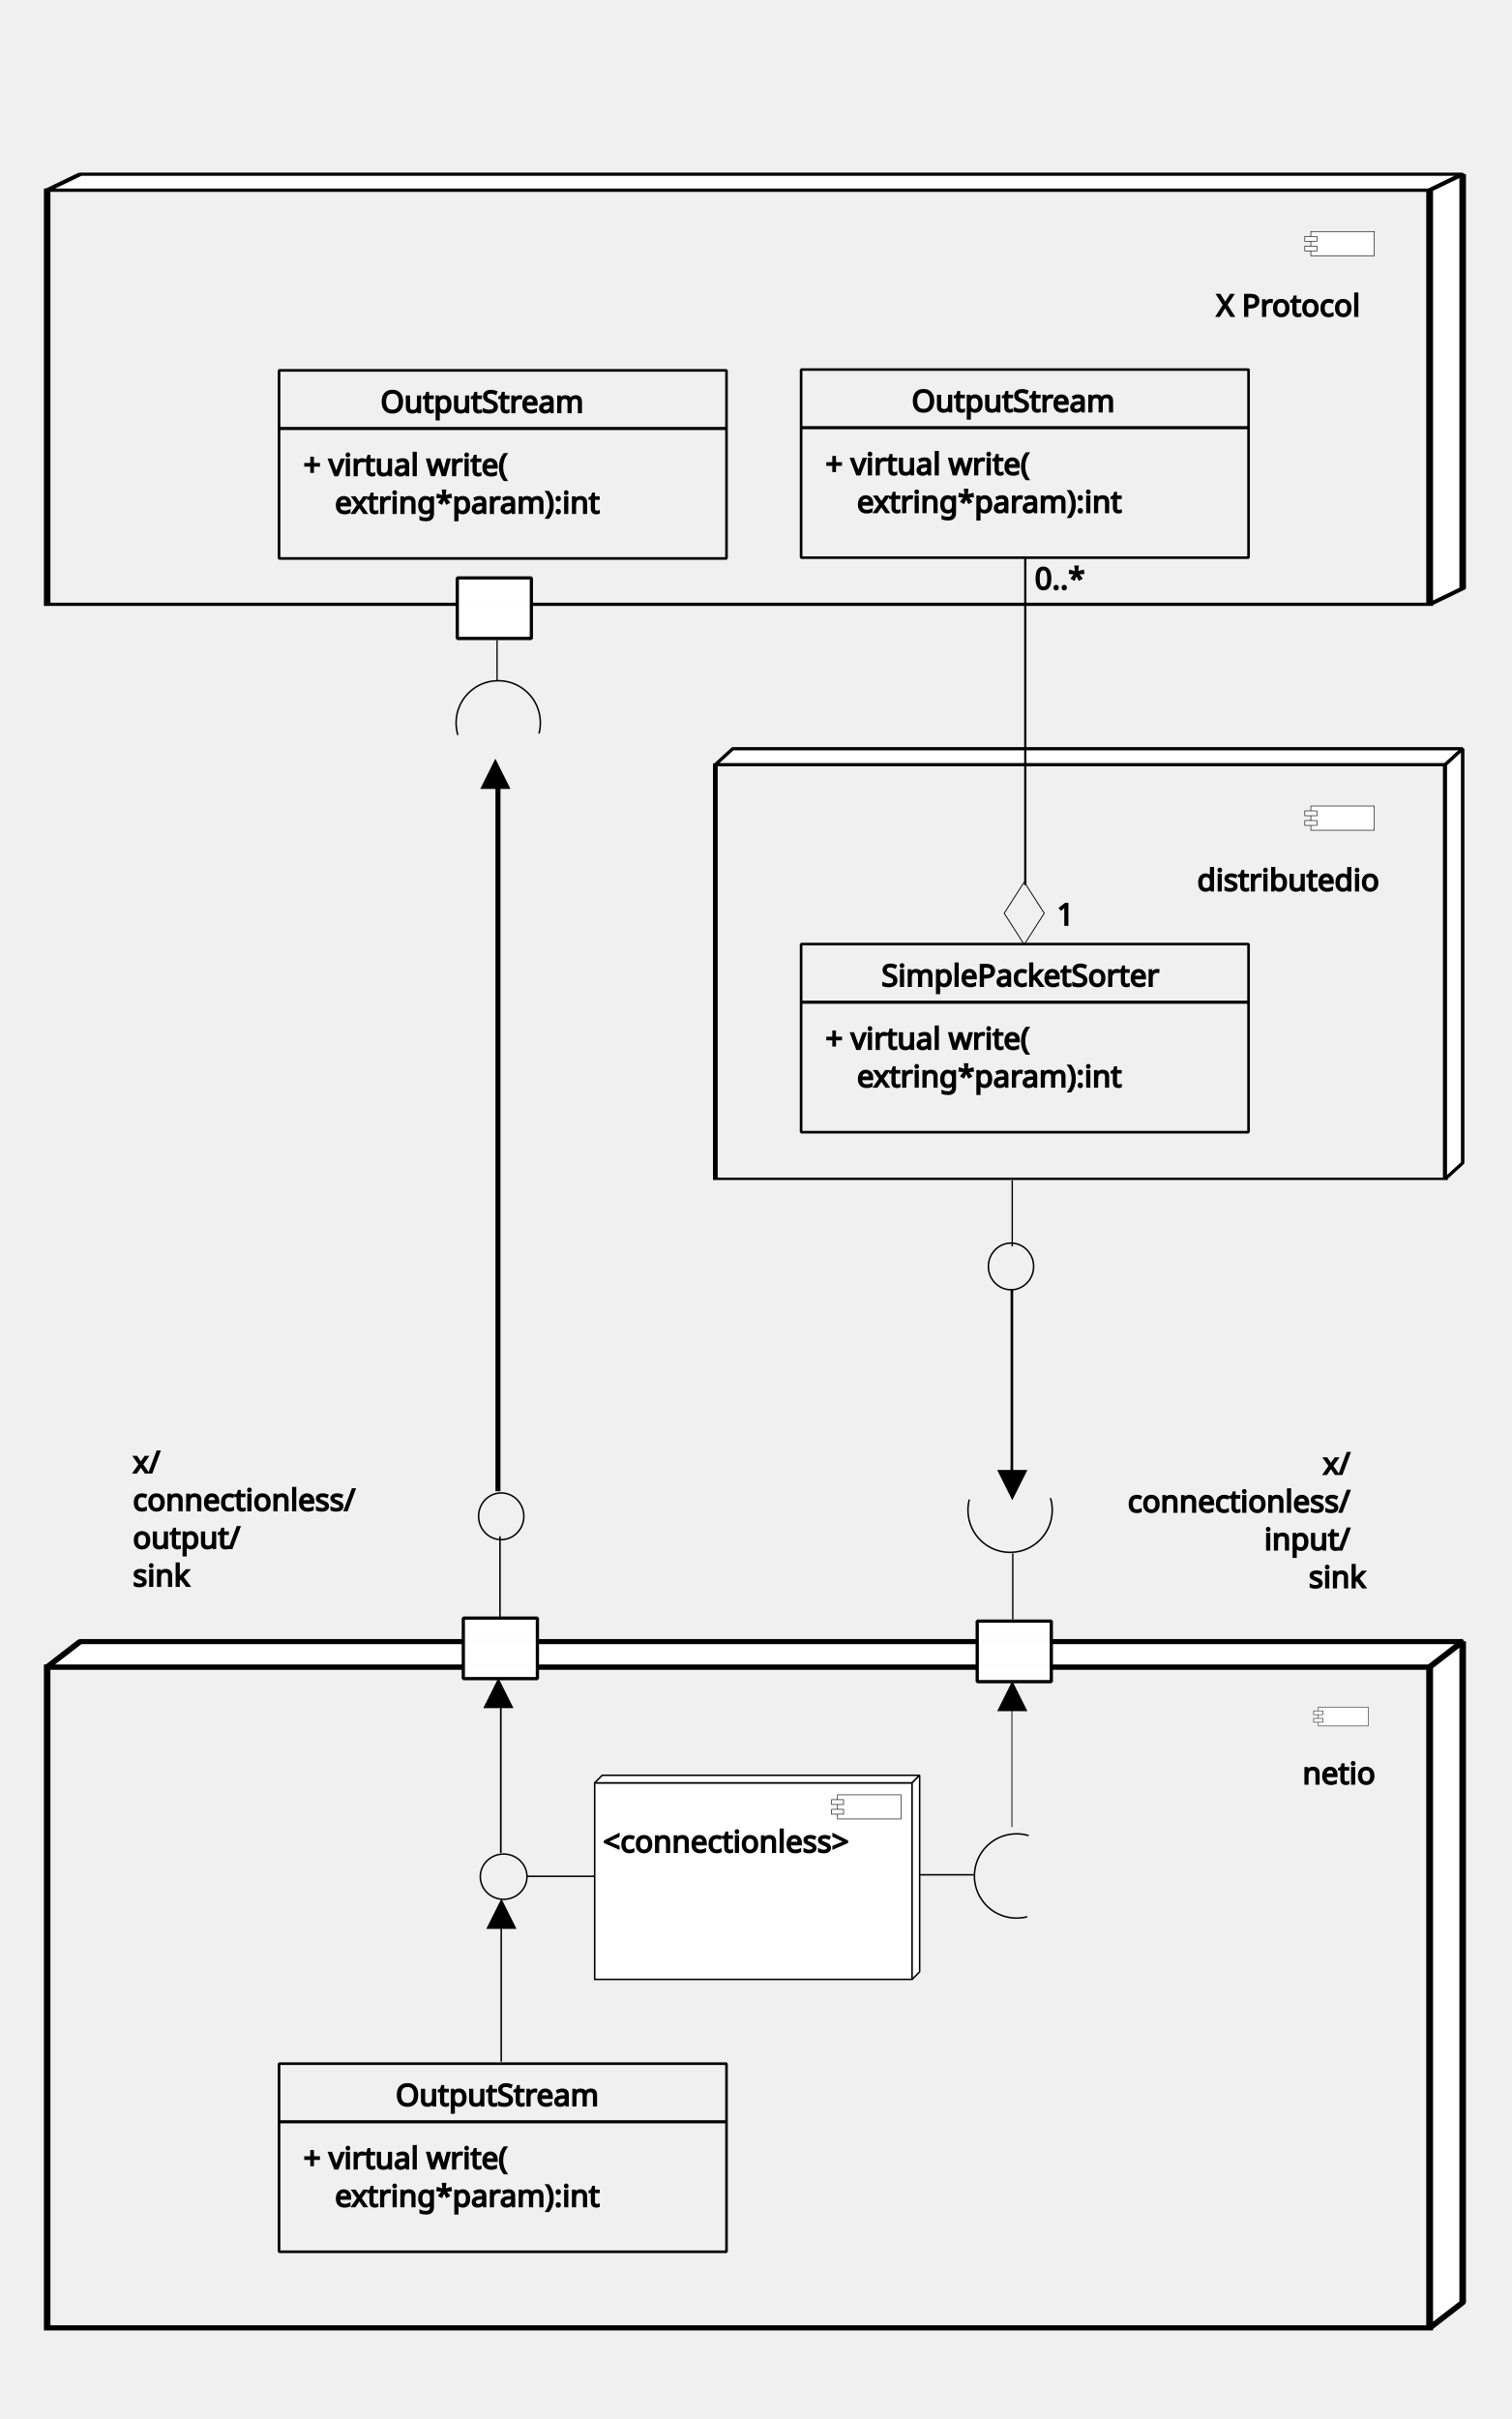
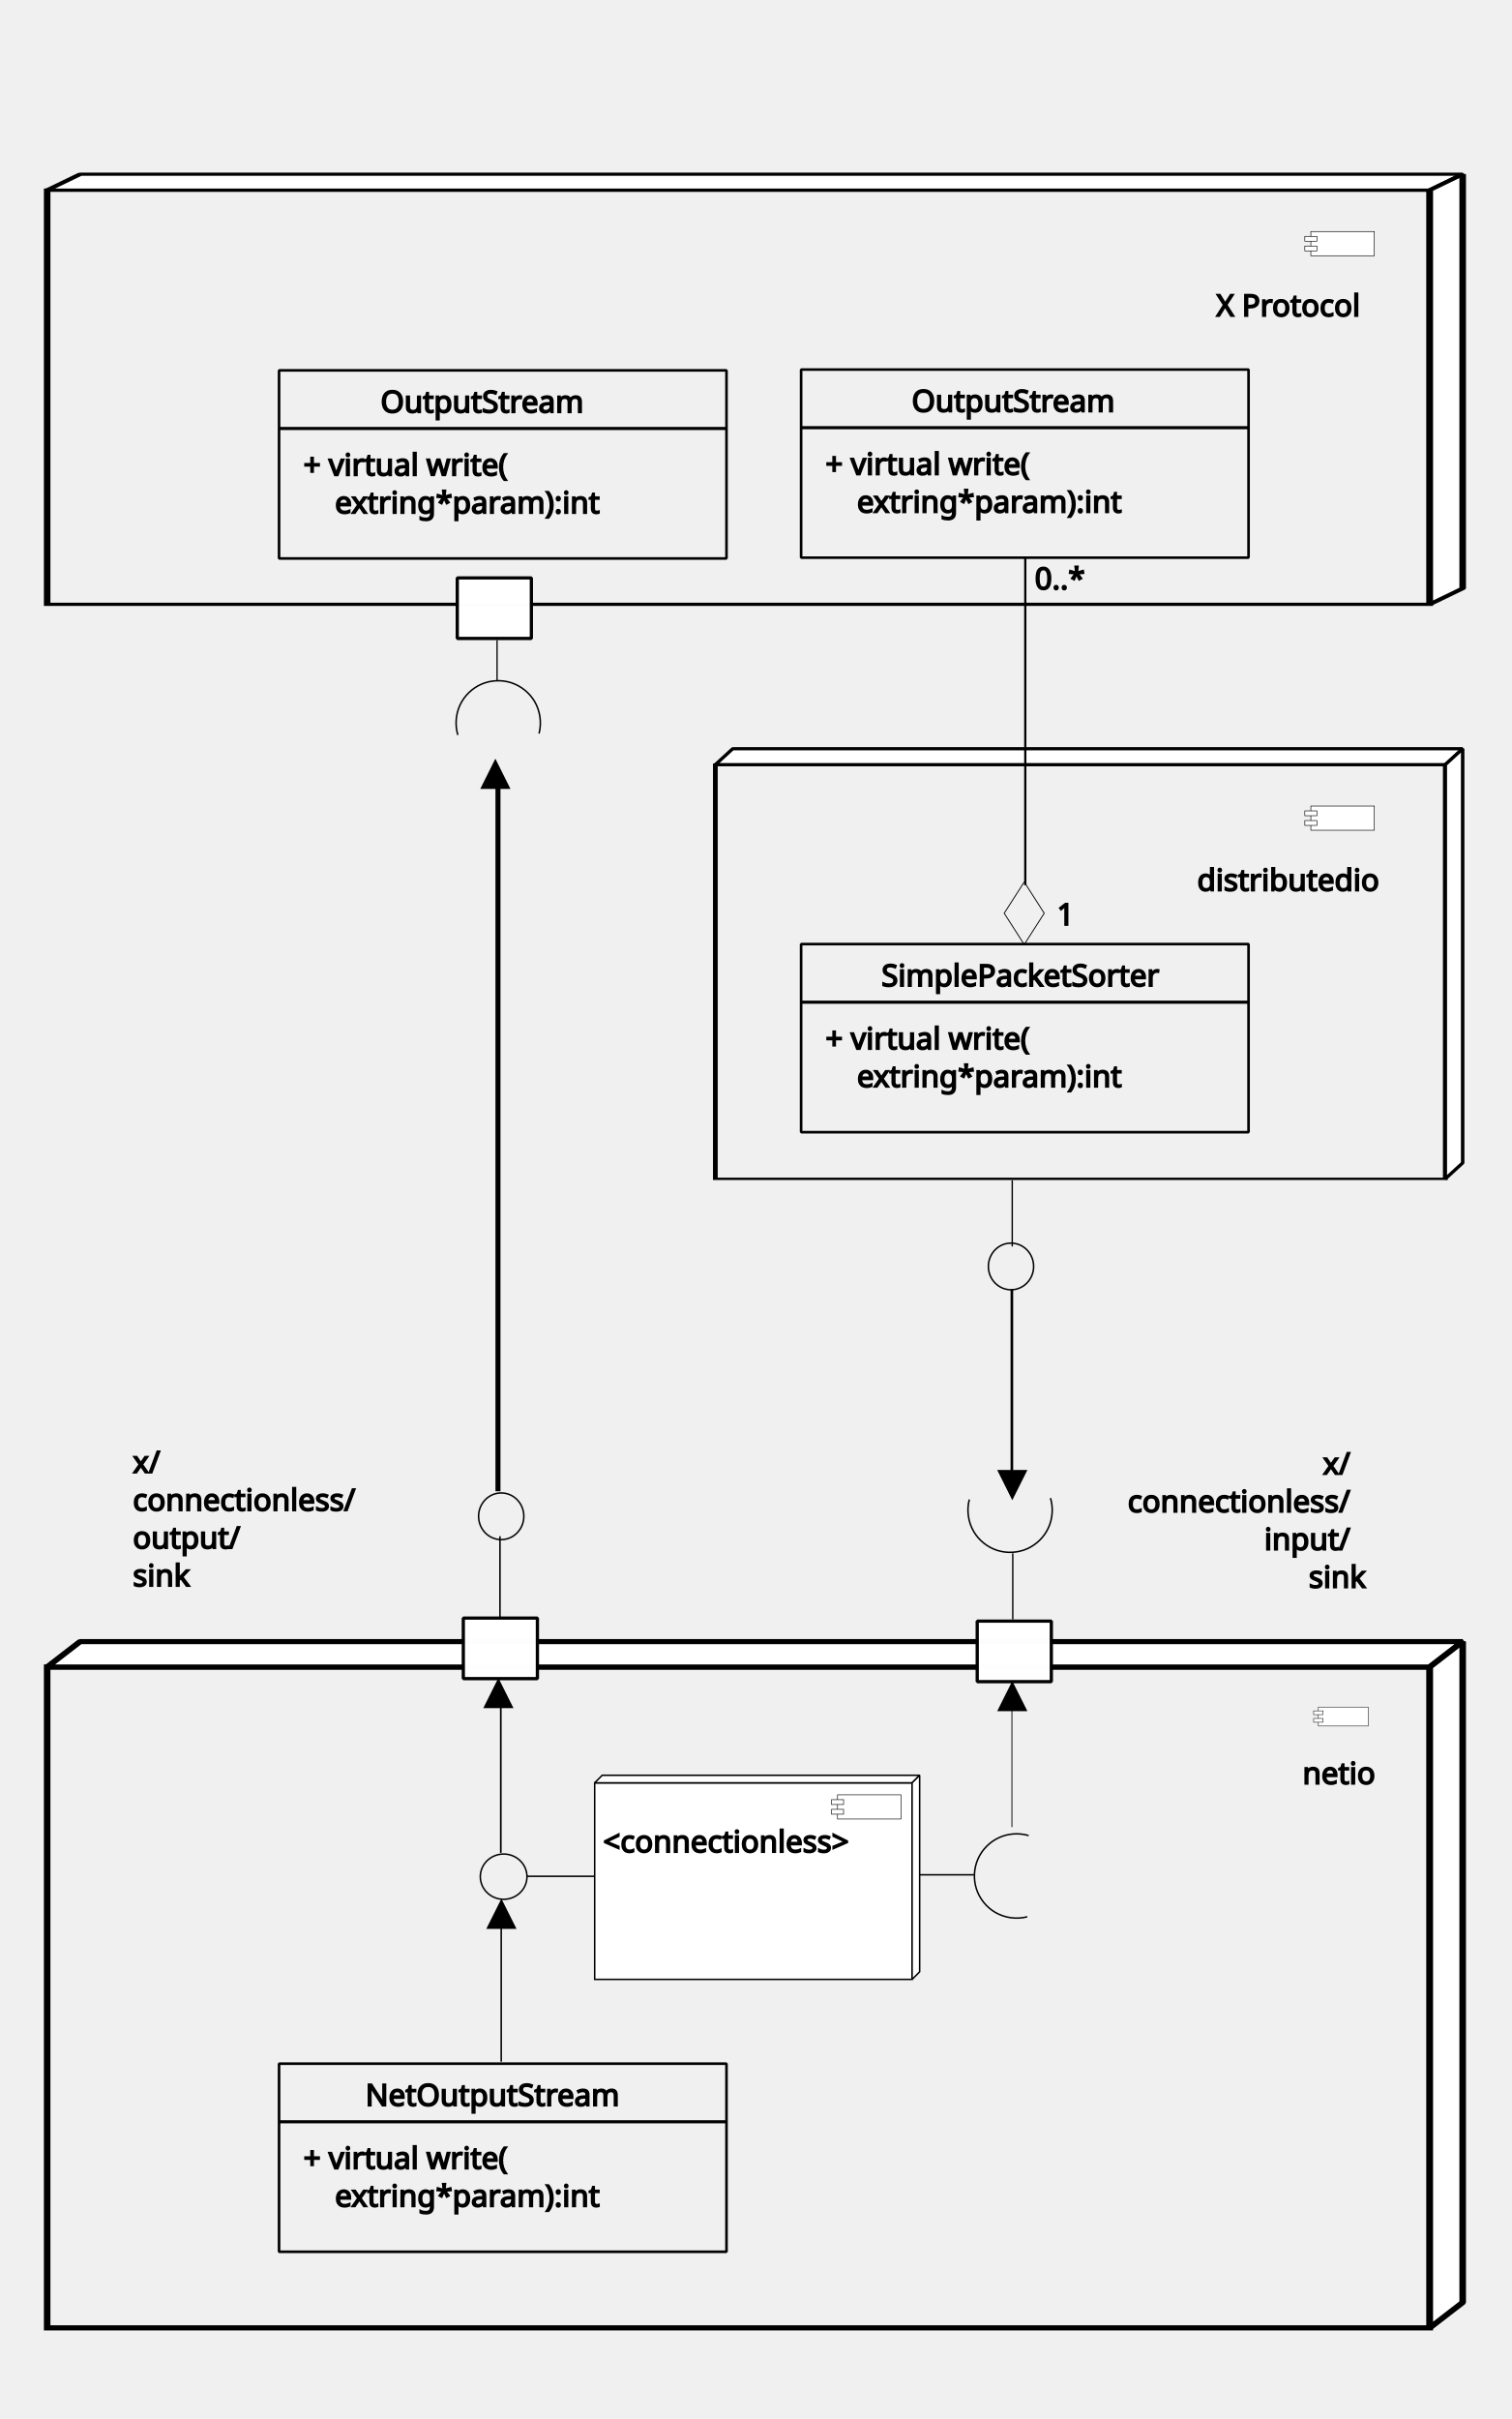
<svg xmlns="http://www.w3.org/2000/svg" viewBox="165 100 1000 1600" id="svg4022" version="1.1" width="100%" height="100%" style="stroke:#000000">
  <defs id="defs4148">
    </defs>
  <style type="text/css" id="style4024">
* {
	stroke: black;
}

text {
	fill: black;
	stroke: none;
	font-size: 10px;
	font-family: sans-serif;
}

rect, ellipse {
	fill: white;
}

polygon {
	stroke-miterlimit: 1;
	fill: white;
}
</style>
  <text xml:space="preserve" style="font-size:40px;font-style:normal;font-weight:normal;line-height:125%;letter-spacing:0px;word-spacing:0px;fill:#000000;fill-opacity:1;stroke:none;font-family:Sans;-inkscape-font-specification:Sans" x="305.602" y="1155.237" id="text4386">
    <tspan id="tspan4388" style="font-style:normal;stroke:#000000;-inkscape-font-specification:Sans" x="305.602" y="1155.237" />
  </text>
  <g id="g11779" transform="translate(280,1105)" style="stroke:#000000">
    <g transform="translate(-88,514)" id="g4358" style="stroke:#000000">
      <g transform="translate(-179.4336,-479.199)" id="g3357-4-8-0-0" style="stroke:#000000">
        <rect style="fill:#ffffff;stroke:#000000" id="rect4044-5-4-2-2-2" height="130" width="210" y="139.422" x="545.861" />
        <g id="g3309-9-3-8-5" style="stroke:#000000">
          <g id="g3301-9-0-9-7" style="stroke:#000000">
            <polygon style="fill:#ffffff;stroke:#000000;stroke-miterlimit:1" transform="translate(170.8606,-100.578)" id="polygon4046-6-2-15-5-3" points="380,235 590,235 585,240 375,240 " />
            <polygon style="fill:#ffffff;stroke:#000000;stroke-miterlimit:1" transform="translate(170.8606,-100.578)" id="polygon4048-6-0-8-4-0" points="590,235 590,365 585,370 585,240 " />
          </g>
          <g id="g4274-8-3-5-4-5-9" transform="matrix(0.4,0,0,0.4,548.5323,95.35455)" style="stroke:#000000">
            <rect id="rect4090-5-5-8-8-7-5" height="40" width="105" y="130" x="395" style="fill:#ffffff;stroke:#000000" />
            <rect id="rect4092-1-9-4-9-9-10" height="8" width="20" y="138" x="385" style="fill:#ffffff;stroke:#000000" />
            <rect id="rect4094-3-4-9-7-0-6" height="8" width="20" y="154" x="385" style="fill:#ffffff;stroke:#000000" />
          </g>
        </g>
      </g>
      <path style="fill:none;stroke:#000000;stroke-width:1px;stroke-linecap:butt;stroke-linejoin:miter;stroke-opacity:1" d="m 653.549,-304.899 c -6.453,-1.933 -13.606,-1.424 -19.721,1.404 -6.114,2.828 -11.134,7.949 -13.84,14.118 -2.705,6.169 -3.072,13.331 -1.011,19.745 2.062,6.413 6.533,12.02 12.326,15.458 6.333,3.757 14.185,4.861 21.308,2.995" id="path4999-4-0-0-3" />
      <path style="fill:none;stroke:#000000;stroke-width:1px;stroke-linecap:butt;stroke-linejoin:miter;stroke-opacity:1" d="m 416.323,-378.954 36.019,0" id="path4354" transform="translate(165,100)" />
    </g>
    <g style="stroke:#000000" transform="translate(-84,210)" id="g3677">
      <path transform="matrix(1,0,0,-1,7.97381,53.36547)" style="opacity:0.99;fill:none;stroke:#000000;stroke-width:1;stroke-linecap:butt;stroke-linejoin:bevel;stroke-miterlimit:0;stroke-opacity:1;stroke-dasharray:none" id="path4963-2-2-4-4-5-4" d="m 309.669,27.077 c 0,8.267 -6.911,14.969 -15.437,14.969 -8.525,0 -15.437,-6.702 -15.437,-14.969 0,-8.267 6.911,-14.969 15.437,-14.969 8.525,0 15.437,6.702 15.437,14.969 z" />
      <path style="fill:none;stroke:#000000;stroke-width:1px;stroke-linecap:butt;stroke-linejoin:miter;stroke-opacity:1" d="m 317.496,26.037 44.907,0" id="path4424" />
    </g>
    <text id="text3661" y="220.138" x="378.319" style="font-size:20px;font-style:normal;font-weight:normal;text-align:center;line-height:125%;letter-spacing:0px;word-spacing:0px;text-anchor:middle;fill:#000000;fill-opacity:1;stroke:none;font-family:Sans;-inkscape-font-specification:Sans" xml:space="preserve">
      <tspan y="220.138" x="378.319" style="text-align:center;text-anchor:middle;stroke:#000000" id="tspan5605">&lt;connectionless&gt;</tspan>
    </text>
  </g>
  <text xml:space="preserve" style="font-size:20px;font-style:normal;font-weight:normal;line-height:125%;letter-spacing:0px;word-spacing:0px;fill:#000000;fill-opacity:1;stroke:none;font-family:Sans;-inkscape-font-specification:Sans" x="252.908" y="1074.154" id="text3224">
    <tspan id="tspan3226" style="stroke:#000000" x="252.908" y="1074.154">x/</tspan>
    <tspan style="stroke:#000000" x="252.908" y="1099.154" id="tspan3228">connectionless/</tspan>
    <tspan style="stroke:#000000" x="252.908" y="1124.154" id="tspan3230">output/</tspan>
    <tspan style="stroke:#000000" x="252.908" y="1149.154" id="tspan3232">sink</tspan>
  </text>
  <text xml:space="preserve" style="font-size:20px;font-style:normal;font-weight:normal;text-align:end;line-height:125%;letter-spacing:0px;word-spacing:0px;text-anchor:end;fill:#000000;fill-opacity:1;stroke:none;font-family:Sans;-inkscape-font-specification:Sans" x="1084.274" y="1075.125" id="text3224-7">
    <tspan id="tspan3226-0" style="text-align:end;text-anchor:end;stroke:#000000" x="1084.274" y="1075.125">x/</tspan>
    <tspan style="text-align:end;text-anchor:end;stroke:#000000" x="1084.274" y="1100.125" id="tspan3228-7">connectionless/</tspan>
    <tspan style="text-align:end;text-anchor:end;stroke:#000000" x="1084.274" y="1125.125" id="tspan3230-3">input/</tspan>
    <tspan style="text-align:end;text-anchor:end;stroke:#000000" x="1084.274" y="1150.125" id="tspan3232-5">sink</tspan>
  </text>
  <g id="g20018" style="stroke:#000000" transform="translate(-131.83,1309.722)">
    <rect y="155.241" x="481.45" height="124.412" width="296.023" id="rect4321-0" style="opacity:0.99;fill:none;stroke:#000000;stroke-width:1.733;stroke-linecap:butt;stroke-linejoin:bevel;stroke-miterlimit:0;stroke-opacity:1;stroke-dasharray:none" />
    <path id="path4323-6" d="m 481.372,193.685 296.023,0" style="fill:none;stroke:#000000;stroke-width:2.055px;stroke-linecap:butt;stroke-linejoin:miter;stroke-opacity:1" />
-     <text id="text5950-83" y="183.103" x="558.629" style="font-size:20px;font-style:normal;font-weight:normal;line-height:125%;letter-spacing:0px;word-spacing:0px;fill:#000000;fill-opacity:1;stroke:none;font-family:Sans;-inkscape-font-specification:Sans" xml:space="preserve">
-       <tspan y="183.103" x="558.629" style="stroke:#000000" id="tspan5952-5">OutputStream</tspan>
+     <text id="text5950-83" y="183.103" x="538.629" style="font-size:20px;font-style:normal;font-weight:normal;line-height:125%;letter-spacing:0px;word-spacing:0px;fill:#000000;fill-opacity:1;stroke:none;font-family:Sans;-inkscape-font-specification:Sans" xml:space="preserve">
+       <tspan y="183.103" x="538.629" style="stroke:#000000" id="tspan5952-5">NetOutputStream</tspan>
    </text>
    <text id="text5975-9" y="224.765" x="497.614" style="font-size:20px;font-style:normal;font-weight:normal;line-height:125%;letter-spacing:0px;word-spacing:0px;fill:#000000;fill-opacity:1;stroke:none;font-family:Sans;-inkscape-font-specification:Sans" xml:space="preserve">
      <tspan y="224.765" x="497.614" style="stroke:#000000" id="tspan5977-7">+ virtual write(</tspan>
      <tspan y="249.765" x="497.614" style="stroke:#000000" id="tspan5991">    extring*param):int</tspan>
    </text>
  </g>
  <polygon points="285,150 290,147.5 290,152.5 " style="fill:#000000;stroke:none" id="polygon4130-3-6-3" transform="matrix(0,4,-4,0,1096.723,215.8257)" />
  <path style="fill:none;stroke:#000000;stroke-width:1px;stroke-linecap:butt;stroke-linejoin:miter;stroke-opacity:1" d="m 496.6,1368.4 0,95.261" id="path7513" />
  <g id="g8751" transform="matrix(0,-1,1,0,-206.1995,1079.455)" style="stroke:#000000">
    <path style="fill:none;stroke:#000000;stroke-width:1px;stroke-linecap:butt;stroke-linejoin:miter;stroke-opacity:1" d="m 493.323,674.101 c 6.453,-1.933 13.606,-1.424 19.721,1.404 6.114,2.828 11.134,7.949 13.84,14.118 2.705,6.169 3.072,13.331 1.011,19.745 -2.062,6.413 -6.533,12.02 -12.326,15.458 -6.333,3.757 -14.185,4.861 -21.308,2.995" id="path7545" />
    <path style="fill:none;stroke:#000000;stroke-width:0.857px;stroke-linecap:butt;stroke-linejoin:miter;stroke-opacity:1" d="m 556.004,700.046 -26.474,0" id="path7547" />
  </g>
  <g id="g6089" transform="matrix(0.5228643,0,0,0.4114941,-602.2899,1235.803)" style="stroke:#000000">
    <rect style="fill:none;stroke:#000000;stroke-width:8.251" id="rect4044-5-4-2-4-6-7-3" height="1062.264" width="1749.423" y="-80.692" x="1527.148" />
    <g transform="matrix(8.330584,0,0,8.171258,-3020.188,-1219.945)" style="stroke:#000000" id="g3301-9-0-7-7-3-3">
      <polygon points="375,240 380,235 590,235 585,240 " id="polygon4046-6-2-15-7-7-8-4" transform="translate(170.8606,-100.578)" style="fill:#ffffff;stroke:#000000;stroke-miterlimit:1" />
      <polygon points="585,240 590,235 590,365 585,370 " id="polygon4048-6-0-8-5-5-5-3" transform="translate(170.8606,-100.578)" style="fill:#ffffff;stroke:#000000;stroke-miterlimit:1" />
    </g>
  </g>
  <text xml:space="preserve" style="font-size:20px;font-style:normal;font-weight:normal;line-height:125%;letter-spacing:0px;word-spacing:0px;fill:#000000;fill-opacity:1;stroke:none;font-family:Sans;-inkscape-font-specification:Sans" x="1026.785" y="1279.969" id="text5136">
    <tspan id="tspan5138" style="stroke:#000000" x="1026.785" y="1279.969">netio</tspan>
  </text>
  <g id="g4274-8-3-5-4-4-5-0-3-3-6" transform="matrix(0.3137185,0,0,0.3137185,913.3046,1188.317)" style="stroke:#000000">
    <rect id="rect4090-5-5-8-8-9-4-1-1-7-6" height="40" width="105" y="130" x="395" style="fill:#ffffff;stroke:#000000" />
    <rect id="rect4092-1-9-4-9-9-1-8-9-6-5" height="8" width="20" y="138" x="385" style="fill:#ffffff;stroke:#000000" />
    <rect id="rect4094-3-4-9-7-2-7-4-4-1-9" height="8" width="20" y="154" x="385" style="fill:#ffffff;stroke:#000000" />
  </g>
  <rect style="opacity:0.99;fill:#ffffff;fill-opacity:1;stroke:#000000;stroke-width:2.162;stroke-linecap:butt;stroke-linejoin:bevel;stroke-miterlimit:0;stroke-opacity:1;stroke-dasharray:none" id="rect4959-8-0-9" width="49.021" height="40.048" x="471.522" y="1170.253" />
  <g id="g5282" transform="translate(0,720)" style="stroke:#000000">
    <path transform="matrix(0,1,-1,0,523.6724,88.6845)" style="opacity:0.99;fill:none;stroke:#000000;stroke-width:1;stroke-linecap:butt;stroke-linejoin:bevel;stroke-miterlimit:0;stroke-opacity:1;stroke-dasharray:none" id="path7551" d="m 309.669,27.077 c 0,8.267 -6.911,14.969 -15.437,14.969 -8.525,0 -15.437,-6.702 -15.437,-14.969 0,-8.267 6.911,-14.969 15.437,-14.969 8.525,0 15.437,6.702 15.437,14.969 z" />
    <path transform="translate(165,100)" id="path5247" d="m 330.769,296.123 0,54.246" style="fill:none;stroke:#000000;stroke-width:1px;stroke-linecap:butt;stroke-linejoin:miter;stroke-opacity:1" />
  </g>
  <polygon transform="matrix(0,4,-4,0,1092.723,-538.1743)" id="polygon7637" style="fill:#000000;stroke:none" points="290,152.5 285,150 290,147.5 " />
  <path style="fill:none;stroke:#000000;stroke-width:3.316px;stroke-linecap:butt;stroke-linejoin:miter;stroke-opacity:1" d="m 494.446,620.805 0,465.558" id="path5253" />
  <polygon points="290,152.5 285,150 290,147.5 " style="fill:#000000;stroke:none" id="polygon5268" transform="matrix(0,4,-4,0,1094.723,69.8257)" />
  <path style="fill:none;stroke:#000000;stroke-width:1.117px;stroke-linecap:butt;stroke-linejoin:miter;stroke-opacity:1" d="m 496.317,1224.343 0,101.199" id="path5270" />
  <rect y="1172.253" x="811.522" height="40.048" width="49.021" id="rect5274" style="opacity:0.99;fill:#ffffff;fill-opacity:1;stroke:#000000;stroke-width:2.162;stroke-linecap:butt;stroke-linejoin:bevel;stroke-miterlimit:0;stroke-opacity:1;stroke-dasharray:none" />
  <polygon transform="matrix(0,4,-4,0,1434.723,71.8257)" id="polygon5276" style="fill:#000000;stroke:none" points="285,150 290,147.5 290,152.5 " />
  <path style="fill:none;stroke:#000000;stroke-width:0.592px;stroke-linecap:butt;stroke-linejoin:miter;stroke-opacity:1" d="m 834.477,1227.262 0,81.238" id="path5278" />
  <g id="g5296" transform="matrix(0,1,-1,0,1114.79,109.06)" style="stroke:#000000">
    <path d="m 309.669,27.077 c 0,8.267 -6.911,14.969 -15.437,14.969 -8.525,0 -15.437,-6.702 -15.437,-14.969 0,-8.267 6.911,-14.969 15.437,-14.969 8.525,0 15.437,6.702 15.437,14.969 z" id="path5288" style="opacity:0.99;fill:none;stroke:#000000;stroke-width:1;stroke-linecap:butt;stroke-linejoin:bevel;stroke-miterlimit:0;stroke-opacity:1;stroke-dasharray:none" transform="matrix(-1,0,0,-1,1122.835,308.0023)" />
    <path style="fill:none;stroke:#000000;stroke-width:0.898px;stroke-linecap:butt;stroke-linejoin:miter;stroke-opacity:1" d="m 815.397,280.099 -43.757,0" id="path5290" />
  </g>
  <path style="fill:none;stroke:#000000;stroke-width:0.898px;stroke-linecap:butt;stroke-linejoin:miter;stroke-opacity:1" d="m 835.039,1127.393 0,43.757" id="path5304" />
  <path style="fill:none;stroke:#000000;stroke-width:1px;stroke-linecap:butt;stroke-linejoin:miter;stroke-opacity:1" d="m 859.995,1090.882 c 1.933,6.453 1.424,13.607 -1.404,19.721 -2.828,6.114 -7.949,11.134 -14.118,13.84 -6.169,2.705 -13.331,3.072 -19.745,1.01 -6.413,-2.062 -12.02,-6.533 -15.458,-12.326 -3.757,-6.333 -4.861,-14.185 -2.995,-21.308" id="path5310" />
  <g id="g8769" transform="matrix(1,0,0,-1,0,1744.11)" style="stroke:#000000">
    <polygon transform="matrix(0,4,-4,0,1434.723,-488.1743)" id="polygon5320" style="fill:#000000;stroke:none" points="290,147.5 290,152.5 285,150 " />
    <path style="fill:none;stroke:#000000;stroke-width:1.735px;stroke-linecap:butt;stroke-linejoin:miter;stroke-opacity:1" d="m 834.446,664 0,127.417" id="path5322" />
  </g>
  <g style="stroke:#000000" transform="matrix(0.4,0,0,0.4,874.2485,581.1408)" id="g8355">
    <rect style="fill:#ffffff;stroke:#000000" x="395" y="130" width="105" height="40" id="rect8357" />
    <rect style="fill:#ffffff;stroke:#000000" x="385" y="138" width="20" height="8" id="rect8359" />
    <rect style="fill:#ffffff;stroke:#000000" x="385" y="154" width="20" height="8" id="rect8361" />
  </g>
  <text xml:space="preserve" style="font-size:20px;font-style:normal;font-weight:normal;text-align:center;line-height:125%;letter-spacing:0px;word-spacing:0px;text-anchor:middle;fill:#000000;fill-opacity:1;stroke:none;font-family:Sans;-inkscape-font-specification:Sans" x="1025.097" y="689.138" id="text8373">
    <tspan style="text-align:center;text-anchor:middle;stroke:#000000" x="1025.097" y="689.138" id="tspan8377">distributedio</tspan>
  </text>
  <g style="stroke:#000000" transform="matrix(0.5228643,0,0,0.2578885,-602.2899,626.5779)" id="g8587">
    <rect x="2372.609" y="-80.692" width="923.624" height="1062.264" id="rect8589" style="fill:none;stroke:#000000;stroke-width:5.995" />
    <g id="g8591" style="stroke:#000000" transform="matrix(4.398209,0,0,8.171258,-28.19937,-1219.945)">
      <polygon style="fill:#ffffff;stroke:#000000;stroke-miterlimit:1" transform="translate(170.8606,-100.578)" id="polygon8593" points="375,240 380,235 590,235 585,240 " />
      <polygon style="fill:#ffffff;stroke:#000000;stroke-miterlimit:1" transform="translate(170.8606,-100.578)" id="polygon8595" points="585,240 590,235 590,365 585,370 " />
    </g>
  </g>
  <g transform="translate(213.5546,569.1993)" style="stroke:#000000" id="g8613">
    <rect style="opacity:0.99;fill:none;stroke:#000000;stroke-width:1.733;stroke-linecap:butt;stroke-linejoin:bevel;stroke-miterlimit:0;stroke-opacity:1;stroke-dasharray:none" id="rect8615" width="296.023" height="124.412" x="481.45" y="155.241" />
    <path style="fill:none;stroke:#000000;stroke-width:2.055px;stroke-linecap:butt;stroke-linejoin:miter;stroke-opacity:1" d="m 481.372,193.685 296.023,0" id="path8617" />
    <text xml:space="preserve" style="font-size:20px;font-style:normal;font-weight:normal;line-height:125%;letter-spacing:0px;word-spacing:0px;fill:#000000;fill-opacity:1;stroke:none;font-family:Sans;-inkscape-font-specification:Sans" x="534.629" y="183.103" id="text8619">
      <tspan id="tspan8621" style="stroke:#000000" x="534.629" y="183.103">SimplePacketSorter</tspan>
    </text>
    <text xml:space="preserve" style="font-size:20px;font-style:normal;font-weight:normal;line-height:125%;letter-spacing:0px;word-spacing:0px;fill:#000000;fill-opacity:1;stroke:none;font-family:Sans;-inkscape-font-specification:Sans" x="497.614" y="224.765" id="text8623">
      <tspan id="tspan8625" style="stroke:#000000" x="497.614" y="224.765">+ virtual write(</tspan>
      <tspan id="tspan8627" style="stroke:#000000" x="497.614" y="249.765">    extring*param):int</tspan>
    </text>
  </g>
  <g id="g8773" transform="matrix(0.4,0,0,0.4,874.2485,201.1408)" style="stroke:#000000">
    <rect id="rect8775" height="40" width="105" y="130" x="395" style="fill:#ffffff;stroke:#000000" />
    <rect id="rect8777" height="8" width="20" y="138" x="385" style="fill:#ffffff;stroke:#000000" />
    <rect id="rect8779" height="8" width="20" y="154" x="385" style="fill:#ffffff;stroke:#000000" />
  </g>
  <text id="text8781" y="309.138" x="1025.097" style="font-size:20px;font-style:normal;font-weight:normal;text-align:center;line-height:125%;letter-spacing:0px;word-spacing:0px;text-anchor:middle;fill:#000000;fill-opacity:1;stroke:none;font-family:Sans;-inkscape-font-specification:Sans" xml:space="preserve">
    <tspan id="tspan8783" y="309.138" x="1025.097" style="text-align:center;text-anchor:middle;stroke:#000000">X Protocol</tspan>
  </text>
  <g id="g8785" transform="matrix(0.5228643,0,0,0.2578885,-602.2899,246.5779)" style="stroke:#000000">
    <rect style="fill:none;stroke:#000000;stroke-width:8.251" id="rect8787" height="1062.264" width="1749.423" y="-80.692" x="1527.148" />
    <g transform="matrix(8.330584,0,0,8.171258,-3020.188,-1219.945)" style="stroke:#000000" id="g8789">
      <polygon points="375,240 380,235 590,235 585,240 " id="polygon8791" transform="translate(170.8606,-100.578)" style="fill:#ffffff;stroke:#000000;stroke-miterlimit:1" />
      <polygon points="585,240 590,235 590,365 585,370 " id="polygon8793" transform="translate(170.8606,-100.578)" style="fill:#ffffff;stroke:#000000;stroke-miterlimit:1" />
    </g>
  </g>
  <g id="g8795" style="stroke:#000000" transform="translate(-131.83,189.7224)">
    <rect y="155.241" x="481.45" height="124.412" width="296.023" id="rect8797" style="opacity:0.99;fill:none;stroke:#000000;stroke-width:1.733;stroke-linecap:butt;stroke-linejoin:bevel;stroke-miterlimit:0;stroke-opacity:1;stroke-dasharray:none" />
    <path id="path8799" d="m 481.372,193.685 296.023,0" style="fill:none;stroke:#000000;stroke-width:2.055px;stroke-linecap:butt;stroke-linejoin:miter;stroke-opacity:1" />
    <text id="text8801" y="183.103" x="548.629" style="font-size:20px;font-style:normal;font-weight:normal;line-height:125%;letter-spacing:0px;word-spacing:0px;fill:#000000;fill-opacity:1;stroke:none;font-family:Sans;-inkscape-font-specification:Sans" xml:space="preserve">
      <tspan y="183.103" x="548.629" style="stroke:#000000" id="tspan8803">OutputStream</tspan>
    </text>
    <text id="text8805" y="224.765" x="497.614" style="font-size:20px;font-style:normal;font-weight:normal;line-height:125%;letter-spacing:0px;word-spacing:0px;fill:#000000;fill-opacity:1;stroke:none;font-family:Sans;-inkscape-font-specification:Sans" xml:space="preserve">
      <tspan y="224.765" x="497.614" style="stroke:#000000" id="tspan8807">+ virtual write(</tspan>
      <tspan y="249.765" x="497.614" style="stroke:#000000" id="tspan8809">    extring*param):int</tspan>
    </text>
  </g>
  <g id="g8811" style="stroke:#000000" transform="translate(213.5546,189.1993)">
    <rect y="155.241" x="481.45" height="124.412" width="296.023" id="rect8813" style="opacity:0.99;fill:none;stroke:#000000;stroke-width:1.733;stroke-linecap:butt;stroke-linejoin:bevel;stroke-miterlimit:0;stroke-opacity:1;stroke-dasharray:none" />
    <path id="path8815" d="m 481.372,193.685 296.023,0" style="fill:none;stroke:#000000;stroke-width:2.055px;stroke-linecap:butt;stroke-linejoin:miter;stroke-opacity:1" />
    <text id="text8817" y="183.103" x="554.629" style="font-size:20px;font-style:normal;font-weight:normal;line-height:125%;letter-spacing:0px;word-spacing:0px;fill:#000000;fill-opacity:1;stroke:none;font-family:Sans;-inkscape-font-specification:Sans" xml:space="preserve">
      <tspan y="183.103" x="554.629" style="stroke:#000000" id="tspan8819">OutputStream</tspan>
    </text>
    <text id="text8821" y="224.765" x="497.614" style="font-size:20px;font-style:normal;font-weight:normal;line-height:125%;letter-spacing:0px;word-spacing:0px;fill:#000000;fill-opacity:1;stroke:none;font-family:Sans;-inkscape-font-specification:Sans" xml:space="preserve">
      <tspan y="224.765" x="497.614" style="stroke:#000000" id="tspan8823">+ virtual write(</tspan>
      <tspan y="249.765" x="497.614" style="stroke:#000000" id="tspan8825">    extring*param):int</tspan>
    </text>
  </g>
  <text id="text9828" y="711.882" x="864.251" style="font-size:20px;font-style:normal;font-weight:normal;line-height:125%;letter-spacing:0px;word-spacing:0px;fill:#000000;fill-opacity:1;stroke:none;font-family:Sans;-inkscape-font-specification:Sans" xml:space="preserve">
    <tspan y="711.882" x="864.251" style="stroke:#000000" id="tspan9830">1</tspan>
  </text>
  <text id="text9832" y="489.756" x="849.619" style="font-size:20px;font-style:normal;font-weight:normal;line-height:125%;letter-spacing:0px;word-spacing:0px;fill:#000000;fill-opacity:1;stroke:none;font-family:Sans;-inkscape-font-specification:Sans" xml:space="preserve">
    <tspan y="489.756" x="849.619" style="stroke:#000000" id="tspan9834">0..*</tspan>
  </text>
  <g id="g9856" transform="matrix(1,0,0,-1,0,893.278)" style="stroke:#000000">
    <path style="opacity:0.99;fill:none;stroke:#000000;stroke-width:0.593;stroke-linecap:butt;stroke-linejoin:bevel;stroke-miterlimit:0;stroke-opacity:1;stroke-dasharray:none" d="m 829.371,189.225 c 4.414,6.896 8.827,13.793 13.241,20.689 4.414,-6.896 8.827,-13.793 13.241,-20.689 -4.414,-6.896 -8.827,-13.793 -13.241,-20.689 -4.414,6.896 -8.827,13.793 -13.241,20.689 z" id="path9826" />
    <path style="fill:none;stroke:#000000;stroke-width:1.477px;stroke-linecap:butt;stroke-linejoin:miter;stroke-opacity:1" d="m 843.318,207.777 0,216.523" id="path9836" />
  </g>
  <rect y="482.253" x="467.522" height="40.048" width="49.021" id="rect10215" style="opacity:0.99;fill:#ffffff;fill-opacity:1;stroke:#000000;stroke-width:2.162;stroke-linecap:butt;stroke-linejoin:bevel;stroke-miterlimit:0;stroke-opacity:1;stroke-dasharray:none" />
</svg>
